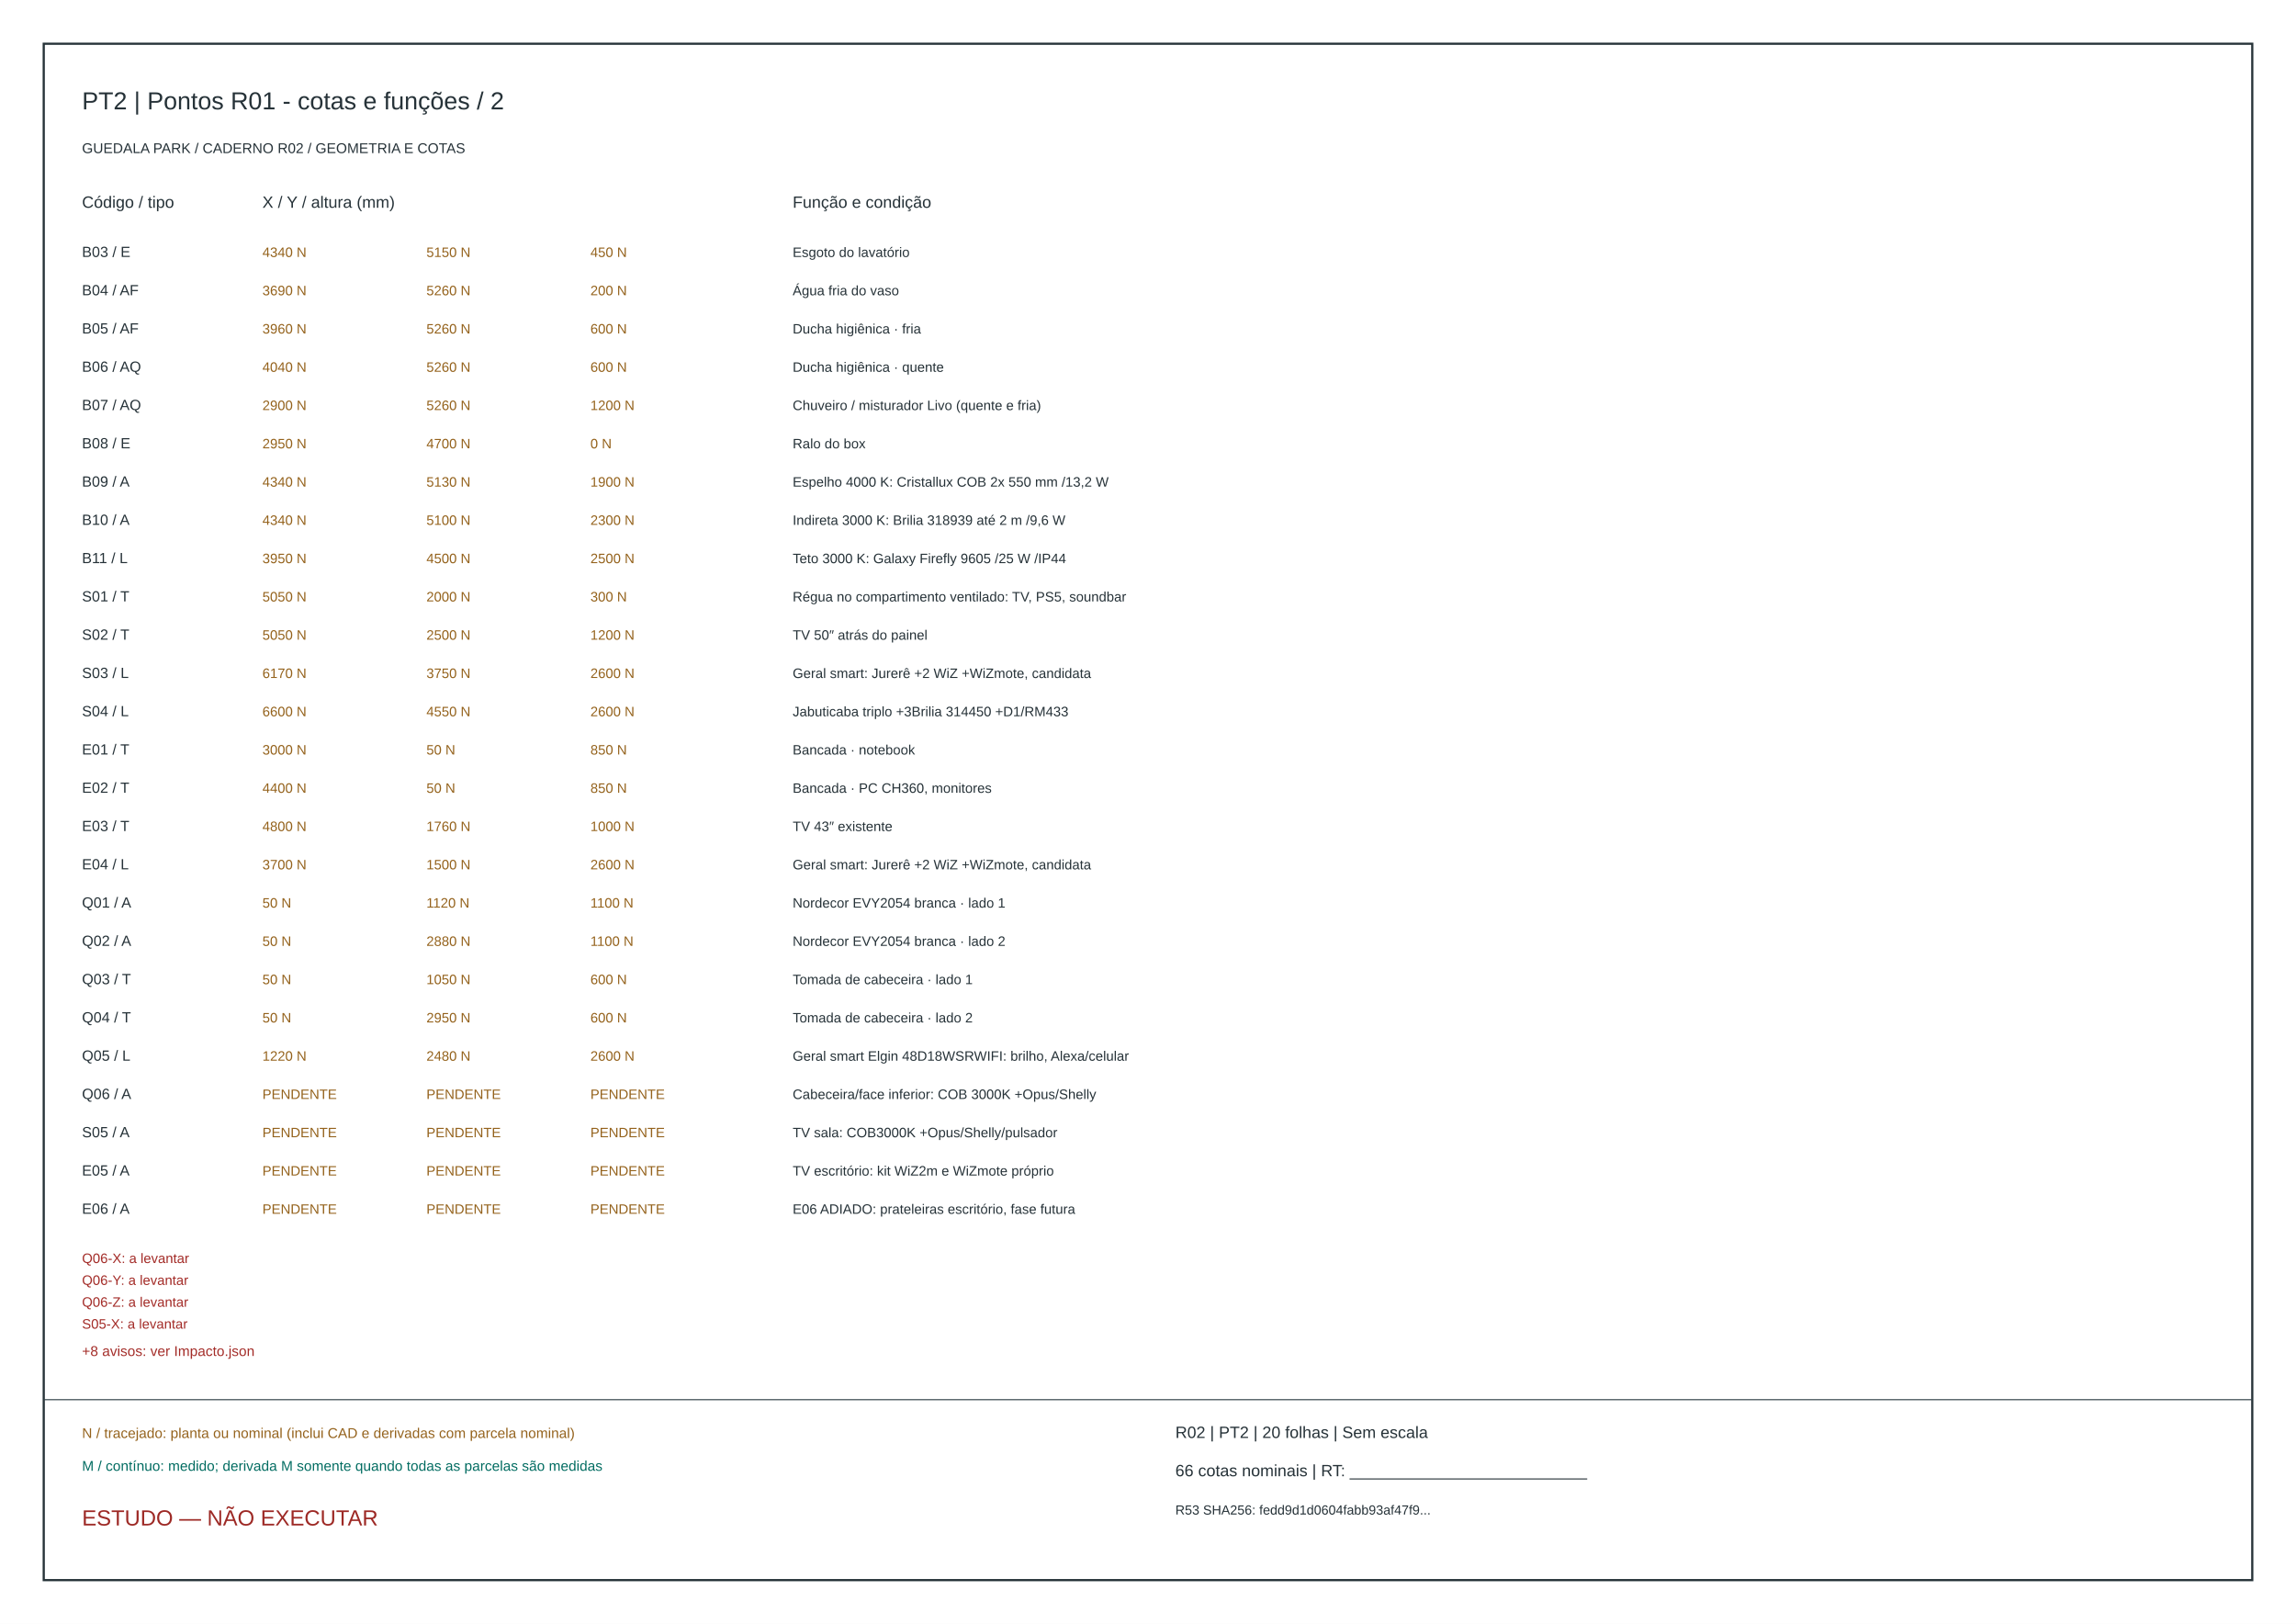
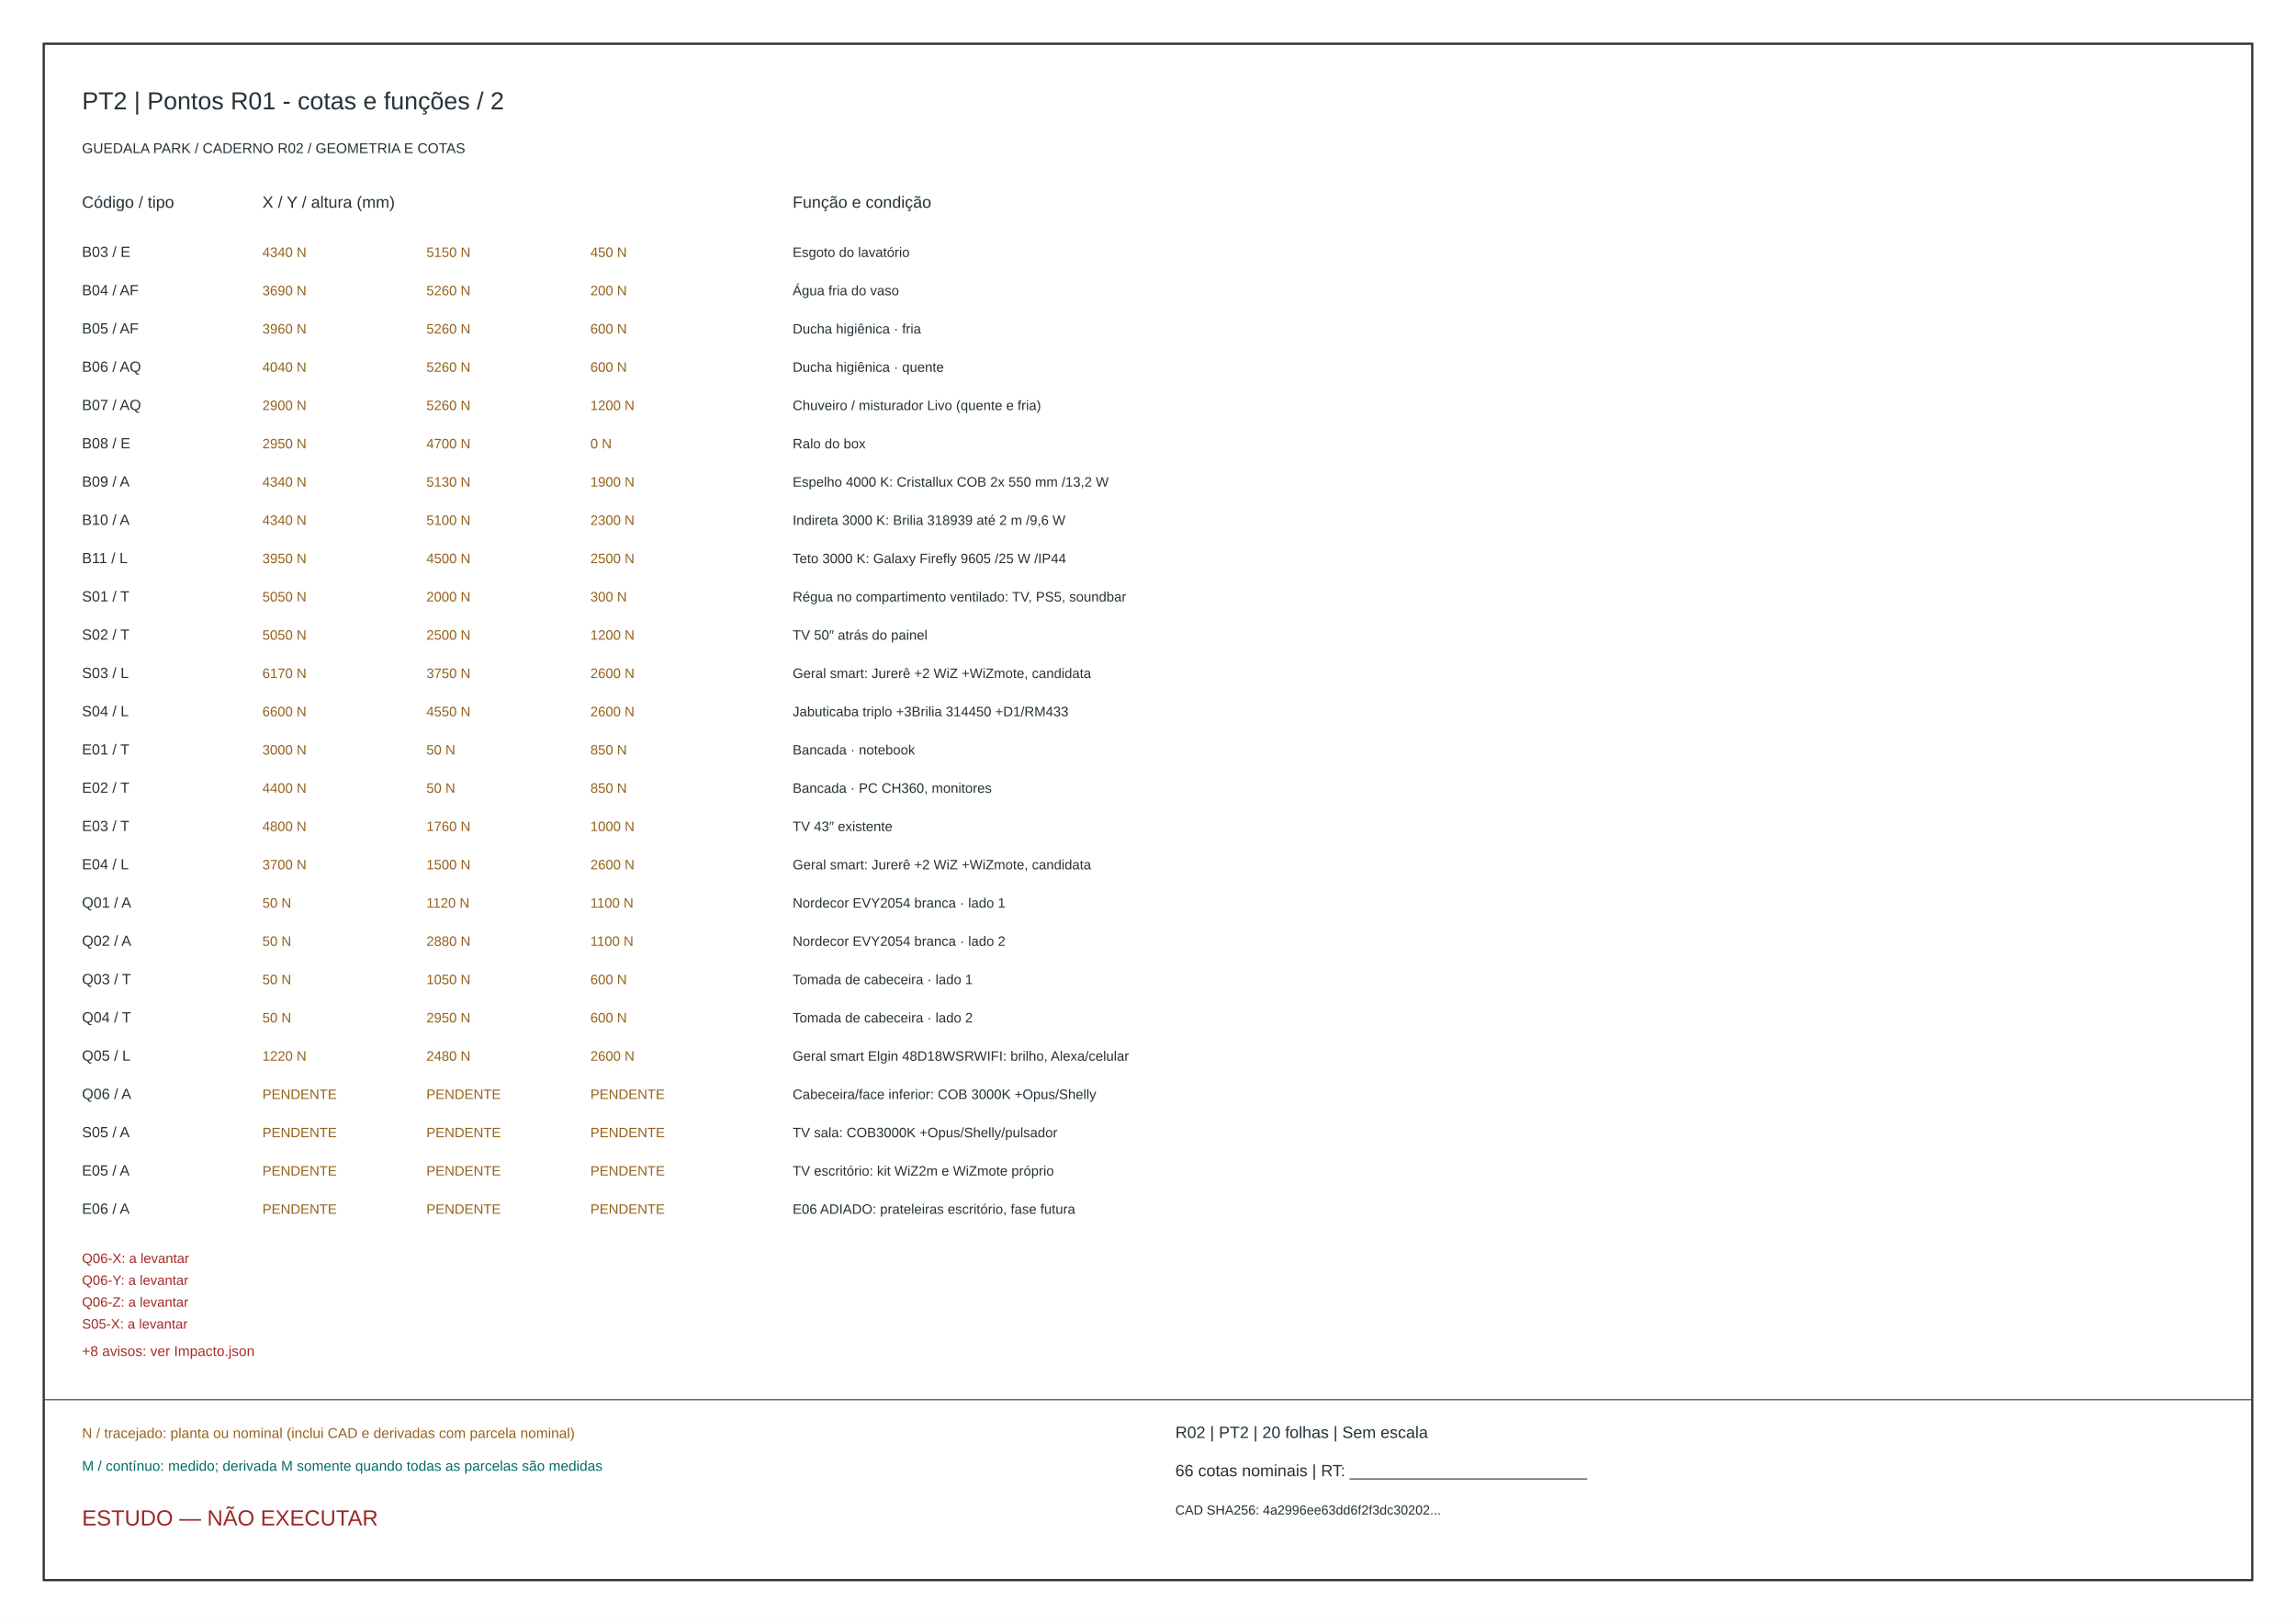
<svg xmlns="http://www.w3.org/2000/svg" width="420mm" height="297mm" viewBox="0 0 420 297">
  <rect width="420" height="297" fill="white" />
  <text x="15" y="38" font-family="Arial, sans-serif" font-size="3" fill="#263238">Código / tipo</text>
  <text x="48" y="38" font-family="Arial, sans-serif" font-size="3" fill="#263238">X / Y / altura (mm)</text>
  <text x="145" y="38" font-family="Arial, sans-serif" font-size="3" fill="#263238">Função e condição</text>
  <text x="15" y="47" font-family="Arial, sans-serif" font-size="2.7" fill="#263238">B03 / E</text>
  <text x="48" y="47" font-family="Arial, sans-serif" font-size="2.5" fill="#94621c">4340 N</text>
  <text x="78" y="47" font-family="Arial, sans-serif" font-size="2.5" fill="#94621c">5150 N</text>
  <text x="108" y="47" font-family="Arial, sans-serif" font-size="2.5" fill="#94621c">450 N</text>
  <text x="145" y="47" font-family="Arial, sans-serif" font-size="2.5" fill="#263238">Esgoto do lavatório</text>
  <text x="15" y="54" font-family="Arial, sans-serif" font-size="2.7" fill="#263238">B04 / AF</text>
  <text x="48" y="54" font-family="Arial, sans-serif" font-size="2.5" fill="#94621c">3690 N</text>
  <text x="78" y="54" font-family="Arial, sans-serif" font-size="2.5" fill="#94621c">5260 N</text>
  <text x="108" y="54" font-family="Arial, sans-serif" font-size="2.5" fill="#94621c">200 N</text>
  <text x="145" y="54" font-family="Arial, sans-serif" font-size="2.5" fill="#263238">Água fria do vaso</text>
  <text x="15" y="61" font-family="Arial, sans-serif" font-size="2.7" fill="#263238">B05 / AF</text>
  <text x="48" y="61" font-family="Arial, sans-serif" font-size="2.5" fill="#94621c">3960 N</text>
  <text x="78" y="61" font-family="Arial, sans-serif" font-size="2.5" fill="#94621c">5260 N</text>
  <text x="108" y="61" font-family="Arial, sans-serif" font-size="2.5" fill="#94621c">600 N</text>
  <text x="145" y="61" font-family="Arial, sans-serif" font-size="2.5" fill="#263238">Ducha higiênica · fria</text>
  <text x="15" y="68" font-family="Arial, sans-serif" font-size="2.7" fill="#263238">B06 / AQ</text>
  <text x="48" y="68" font-family="Arial, sans-serif" font-size="2.5" fill="#94621c">4040 N</text>
  <text x="78" y="68" font-family="Arial, sans-serif" font-size="2.5" fill="#94621c">5260 N</text>
  <text x="108" y="68" font-family="Arial, sans-serif" font-size="2.5" fill="#94621c">600 N</text>
  <text x="145" y="68" font-family="Arial, sans-serif" font-size="2.5" fill="#263238">Ducha higiênica · quente</text>
  <text x="15" y="75" font-family="Arial, sans-serif" font-size="2.7" fill="#263238">B07 / AQ</text>
  <text x="48" y="75" font-family="Arial, sans-serif" font-size="2.5" fill="#94621c">2900 N</text>
  <text x="78" y="75" font-family="Arial, sans-serif" font-size="2.5" fill="#94621c">5260 N</text>
  <text x="108" y="75" font-family="Arial, sans-serif" font-size="2.5" fill="#94621c">1200 N</text>
  <text x="145" y="75" font-family="Arial, sans-serif" font-size="2.5" fill="#263238">Chuveiro / misturador Livo (quente e fria)</text>
  <text x="15" y="82" font-family="Arial, sans-serif" font-size="2.7" fill="#263238">B08 / E</text>
  <text x="48" y="82" font-family="Arial, sans-serif" font-size="2.5" fill="#94621c">2950 N</text>
  <text x="78" y="82" font-family="Arial, sans-serif" font-size="2.5" fill="#94621c">4700 N</text>
  <text x="108" y="82" font-family="Arial, sans-serif" font-size="2.5" fill="#94621c">0 N</text>
  <text x="145" y="82" font-family="Arial, sans-serif" font-size="2.5" fill="#263238">Ralo do box</text>
  <text x="15" y="89" font-family="Arial, sans-serif" font-size="2.7" fill="#263238">B09 / A</text>
  <text x="48" y="89" font-family="Arial, sans-serif" font-size="2.5" fill="#94621c">4340 N</text>
  <text x="78" y="89" font-family="Arial, sans-serif" font-size="2.5" fill="#94621c">5130 N</text>
  <text x="108" y="89" font-family="Arial, sans-serif" font-size="2.5" fill="#94621c">1900 N</text>
  <text x="145" y="89" font-family="Arial, sans-serif" font-size="2.5" fill="#263238">Espelho 4000 K: Cristallux COB 2x 550 mm /13,2 W</text>
  <text x="15" y="96" font-family="Arial, sans-serif" font-size="2.7" fill="#263238">B10 / A</text>
  <text x="48" y="96" font-family="Arial, sans-serif" font-size="2.5" fill="#94621c">4340 N</text>
  <text x="78" y="96" font-family="Arial, sans-serif" font-size="2.5" fill="#94621c">5100 N</text>
  <text x="108" y="96" font-family="Arial, sans-serif" font-size="2.5" fill="#94621c">2300 N</text>
  <text x="145" y="96" font-family="Arial, sans-serif" font-size="2.5" fill="#263238">Indireta 3000 K: Brilia 318939 até 2 m /9,6 W</text>
  <text x="15" y="103" font-family="Arial, sans-serif" font-size="2.7" fill="#263238">B11 / L</text>
  <text x="48" y="103" font-family="Arial, sans-serif" font-size="2.5" fill="#94621c">3950 N</text>
  <text x="78" y="103" font-family="Arial, sans-serif" font-size="2.5" fill="#94621c">4500 N</text>
  <text x="108" y="103" font-family="Arial, sans-serif" font-size="2.5" fill="#94621c">2500 N</text>
  <text x="145" y="103" font-family="Arial, sans-serif" font-size="2.5" fill="#263238">Teto 3000 K: Galaxy Firefly 9605 /25 W /IP44</text>
  <text x="15" y="110" font-family="Arial, sans-serif" font-size="2.7" fill="#263238">S01 / T</text>
  <text x="48" y="110" font-family="Arial, sans-serif" font-size="2.5" fill="#94621c">5050 N</text>
  <text x="78" y="110" font-family="Arial, sans-serif" font-size="2.5" fill="#94621c">2000 N</text>
  <text x="108" y="110" font-family="Arial, sans-serif" font-size="2.5" fill="#94621c">300 N</text>
  <text x="145" y="110" font-family="Arial, sans-serif" font-size="2.5" fill="#263238">Régua no compartimento ventilado: TV, PS5, soundbar</text>
  <text x="15" y="117" font-family="Arial, sans-serif" font-size="2.7" fill="#263238">S02 / T</text>
  <text x="48" y="117" font-family="Arial, sans-serif" font-size="2.5" fill="#94621c">5050 N</text>
  <text x="78" y="117" font-family="Arial, sans-serif" font-size="2.5" fill="#94621c">2500 N</text>
  <text x="108" y="117" font-family="Arial, sans-serif" font-size="2.5" fill="#94621c">1200 N</text>
  <text x="145" y="117" font-family="Arial, sans-serif" font-size="2.5" fill="#263238">TV 50″ atrás do painel</text>
  <text x="15" y="124" font-family="Arial, sans-serif" font-size="2.7" fill="#263238">S03 / L</text>
  <text x="48" y="124" font-family="Arial, sans-serif" font-size="2.5" fill="#94621c">6170 N</text>
  <text x="78" y="124" font-family="Arial, sans-serif" font-size="2.5" fill="#94621c">3750 N</text>
  <text x="108" y="124" font-family="Arial, sans-serif" font-size="2.5" fill="#94621c">2600 N</text>
  <text x="145" y="124" font-family="Arial, sans-serif" font-size="2.5" fill="#263238">Geral smart: Jurerê +2 WiZ +WiZmote, candidata</text>
  <text x="15" y="131" font-family="Arial, sans-serif" font-size="2.7" fill="#263238">S04 / L</text>
  <text x="48" y="131" font-family="Arial, sans-serif" font-size="2.5" fill="#94621c">6600 N</text>
  <text x="78" y="131" font-family="Arial, sans-serif" font-size="2.5" fill="#94621c">4550 N</text>
  <text x="108" y="131" font-family="Arial, sans-serif" font-size="2.5" fill="#94621c">2600 N</text>
  <text x="145" y="131" font-family="Arial, sans-serif" font-size="2.5" fill="#263238">Jabuticaba triplo +3Brilia 314450 +D1/RM433</text>
  <text x="15" y="138" font-family="Arial, sans-serif" font-size="2.7" fill="#263238">E01 / T</text>
  <text x="48" y="138" font-family="Arial, sans-serif" font-size="2.5" fill="#94621c">3000 N</text>
  <text x="78" y="138" font-family="Arial, sans-serif" font-size="2.5" fill="#94621c">50 N</text>
  <text x="108" y="138" font-family="Arial, sans-serif" font-size="2.5" fill="#94621c">850 N</text>
  <text x="145" y="138" font-family="Arial, sans-serif" font-size="2.5" fill="#263238">Bancada · notebook</text>
  <text x="15" y="145" font-family="Arial, sans-serif" font-size="2.7" fill="#263238">E02 / T</text>
  <text x="48" y="145" font-family="Arial, sans-serif" font-size="2.5" fill="#94621c">4400 N</text>
  <text x="78" y="145" font-family="Arial, sans-serif" font-size="2.5" fill="#94621c">50 N</text>
  <text x="108" y="145" font-family="Arial, sans-serif" font-size="2.5" fill="#94621c">850 N</text>
  <text x="145" y="145" font-family="Arial, sans-serif" font-size="2.5" fill="#263238">Bancada · PC CH360, monitores</text>
  <text x="15" y="152" font-family="Arial, sans-serif" font-size="2.7" fill="#263238">E03 / T</text>
  <text x="48" y="152" font-family="Arial, sans-serif" font-size="2.5" fill="#94621c">4800 N</text>
  <text x="78" y="152" font-family="Arial, sans-serif" font-size="2.5" fill="#94621c">1760 N</text>
  <text x="108" y="152" font-family="Arial, sans-serif" font-size="2.5" fill="#94621c">1000 N</text>
  <text x="145" y="152" font-family="Arial, sans-serif" font-size="2.5" fill="#263238">TV 43″ existente</text>
  <text x="15" y="159" font-family="Arial, sans-serif" font-size="2.7" fill="#263238">E04 / L</text>
  <text x="48" y="159" font-family="Arial, sans-serif" font-size="2.5" fill="#94621c">3700 N</text>
  <text x="78" y="159" font-family="Arial, sans-serif" font-size="2.5" fill="#94621c">1500 N</text>
  <text x="108" y="159" font-family="Arial, sans-serif" font-size="2.5" fill="#94621c">2600 N</text>
  <text x="145" y="159" font-family="Arial, sans-serif" font-size="2.5" fill="#263238">Geral smart: Jurerê +2 WiZ +WiZmote, candidata</text>
  <text x="15" y="166" font-family="Arial, sans-serif" font-size="2.7" fill="#263238">Q01 / A</text>
  <text x="48" y="166" font-family="Arial, sans-serif" font-size="2.5" fill="#94621c">50 N</text>
  <text x="78" y="166" font-family="Arial, sans-serif" font-size="2.5" fill="#94621c">1120 N</text>
  <text x="108" y="166" font-family="Arial, sans-serif" font-size="2.5" fill="#94621c">1100 N</text>
  <text x="145" y="166" font-family="Arial, sans-serif" font-size="2.5" fill="#263238">Nordecor EVY2054 branca · lado 1</text>
  <text x="15" y="173" font-family="Arial, sans-serif" font-size="2.7" fill="#263238">Q02 / A</text>
  <text x="48" y="173" font-family="Arial, sans-serif" font-size="2.5" fill="#94621c">50 N</text>
  <text x="78" y="173" font-family="Arial, sans-serif" font-size="2.5" fill="#94621c">2880 N</text>
  <text x="108" y="173" font-family="Arial, sans-serif" font-size="2.5" fill="#94621c">1100 N</text>
  <text x="145" y="173" font-family="Arial, sans-serif" font-size="2.5" fill="#263238">Nordecor EVY2054 branca · lado 2</text>
  <text x="15" y="180" font-family="Arial, sans-serif" font-size="2.7" fill="#263238">Q03 / T</text>
  <text x="48" y="180" font-family="Arial, sans-serif" font-size="2.5" fill="#94621c">50 N</text>
  <text x="78" y="180" font-family="Arial, sans-serif" font-size="2.5" fill="#94621c">1050 N</text>
  <text x="108" y="180" font-family="Arial, sans-serif" font-size="2.5" fill="#94621c">600 N</text>
  <text x="145" y="180" font-family="Arial, sans-serif" font-size="2.5" fill="#263238">Tomada de cabeceira · lado 1</text>
  <text x="15" y="187" font-family="Arial, sans-serif" font-size="2.7" fill="#263238">Q04 / T</text>
  <text x="48" y="187" font-family="Arial, sans-serif" font-size="2.5" fill="#94621c">50 N</text>
  <text x="78" y="187" font-family="Arial, sans-serif" font-size="2.5" fill="#94621c">2950 N</text>
  <text x="108" y="187" font-family="Arial, sans-serif" font-size="2.5" fill="#94621c">600 N</text>
  <text x="145" y="187" font-family="Arial, sans-serif" font-size="2.5" fill="#263238">Tomada de cabeceira · lado 2</text>
  <text x="15" y="194" font-family="Arial, sans-serif" font-size="2.7" fill="#263238">Q05 / L</text>
  <text x="48" y="194" font-family="Arial, sans-serif" font-size="2.5" fill="#94621c">1220 N</text>
  <text x="78" y="194" font-family="Arial, sans-serif" font-size="2.5" fill="#94621c">2480 N</text>
  <text x="108" y="194" font-family="Arial, sans-serif" font-size="2.5" fill="#94621c">2600 N</text>
  <text x="145" y="194" font-family="Arial, sans-serif" font-size="2.5" fill="#263238">Geral smart Elgin 48D18WSRWIFI: brilho, Alexa/celular</text>
  <text x="15" y="201" font-family="Arial, sans-serif" font-size="2.7" fill="#263238">Q06 / A</text>
  <text x="48" y="201" font-family="Arial, sans-serif" font-size="2.5" fill="#94621c">PENDENTE</text>
  <text x="78" y="201" font-family="Arial, sans-serif" font-size="2.5" fill="#94621c">PENDENTE</text>
  <text x="108" y="201" font-family="Arial, sans-serif" font-size="2.5" fill="#94621c">PENDENTE</text>
  <text x="145" y="201" font-family="Arial, sans-serif" font-size="2.5" fill="#263238">Cabeceira/face inferior: COB 3000K +Opus/Shelly</text>
  <text x="15" y="208" font-family="Arial, sans-serif" font-size="2.7" fill="#263238">S05 / A</text>
  <text x="48" y="208" font-family="Arial, sans-serif" font-size="2.5" fill="#94621c">PENDENTE</text>
  <text x="78" y="208" font-family="Arial, sans-serif" font-size="2.5" fill="#94621c">PENDENTE</text>
  <text x="108" y="208" font-family="Arial, sans-serif" font-size="2.5" fill="#94621c">PENDENTE</text>
  <text x="145" y="208" font-family="Arial, sans-serif" font-size="2.5" fill="#263238">TV sala: COB3000K +Opus/Shelly/pulsador</text>
  <text x="15" y="215" font-family="Arial, sans-serif" font-size="2.7" fill="#263238">E05 / A</text>
  <text x="48" y="215" font-family="Arial, sans-serif" font-size="2.5" fill="#94621c">PENDENTE</text>
  <text x="78" y="215" font-family="Arial, sans-serif" font-size="2.5" fill="#94621c">PENDENTE</text>
  <text x="108" y="215" font-family="Arial, sans-serif" font-size="2.5" fill="#94621c">PENDENTE</text>
  <text x="145" y="215" font-family="Arial, sans-serif" font-size="2.5" fill="#263238">TV escritório: kit WiZ2m e WiZmote próprio</text>
  <text x="15" y="222" font-family="Arial, sans-serif" font-size="2.7" fill="#263238">E06 / A</text>
  <text x="48" y="222" font-family="Arial, sans-serif" font-size="2.5" fill="#94621c">PENDENTE</text>
  <text x="78" y="222" font-family="Arial, sans-serif" font-size="2.5" fill="#94621c">PENDENTE</text>
  <text x="108" y="222" font-family="Arial, sans-serif" font-size="2.5" fill="#94621c">PENDENTE</text>
  <text x="145" y="222" font-family="Arial, sans-serif" font-size="2.5" fill="#263238">E06 ADIADO: prateleiras escritório, fase futura</text>
  <rect x="8" y="8" width="404" height="281" stroke="#263238" fill="none" stroke-width="0.4" />
  <text x="15" y="20" font-family="Arial, sans-serif" font-size="4.5" fill="#263238">PT2 | Pontos R01 - cotas e funções / 2</text>
  <text x="15" y="28" font-family="Arial, sans-serif" font-size="2.6" fill="#263238">GUEDALA PARK  /  CADERNO R02  /  GEOMETRIA E COTAS</text>
  <text x="15" y="231" font-family="Arial, sans-serif" font-size="2.5" fill="#a32c28">Q06-X: a levantar</text>
  <text x="15" y="235" font-family="Arial, sans-serif" font-size="2.5" fill="#a32c28">Q06-Y: a levantar</text>
  <text x="15" y="239" font-family="Arial, sans-serif" font-size="2.5" fill="#a32c28">Q06-Z: a levantar</text>
  <text x="15" y="243" font-family="Arial, sans-serif" font-size="2.5" fill="#a32c28">S05-X: a levantar</text>
  <text x="15" y="248" font-family="Arial, sans-serif" font-size="2.6" fill="#a32c28">+8 avisos: ver Impacto.json</text>
  <line x1="8" y1="256" x2="412" y2="256" stroke="#34434a" stroke-width="0.2" />
  <text x="15" y="263" font-family="Arial, sans-serif" font-size="2.6" fill="#94621c">N / tracejado: planta ou nominal (inclui CAD e derivadas com parcela nominal)</text>
  <text x="15" y="269" font-family="Arial, sans-serif" font-size="2.6" fill="#006b60">M / contínuo: medido; derivada M somente quando todas as parcelas são medidas</text>
  <text x="15" y="279" font-family="Arial, sans-serif" font-size="4" fill="#9d2925">ESTUDO — NÃO EXECUTAR</text>
  <text x="215" y="263" font-family="Arial, sans-serif" font-size="3" fill="#263238">R02 | PT2 | 20 folhas | Sem escala</text>
  <text x="215" y="270" font-family="Arial, sans-serif" font-size="3" fill="#263238">66 cotas nominais | RT: __________________________</text>
-   <text x="215" y="277" font-family="Arial, sans-serif" font-size="2.4" fill="#263238">R53 SHA256: fedd9d1d0604fabb93af47f9...</text>
+   <text x="215" y="277" font-family="Arial, sans-serif" font-size="2.4" fill="#263238">CAD SHA256: 4a2996ee63dd6f2f3dc30202...</text>
</svg>
